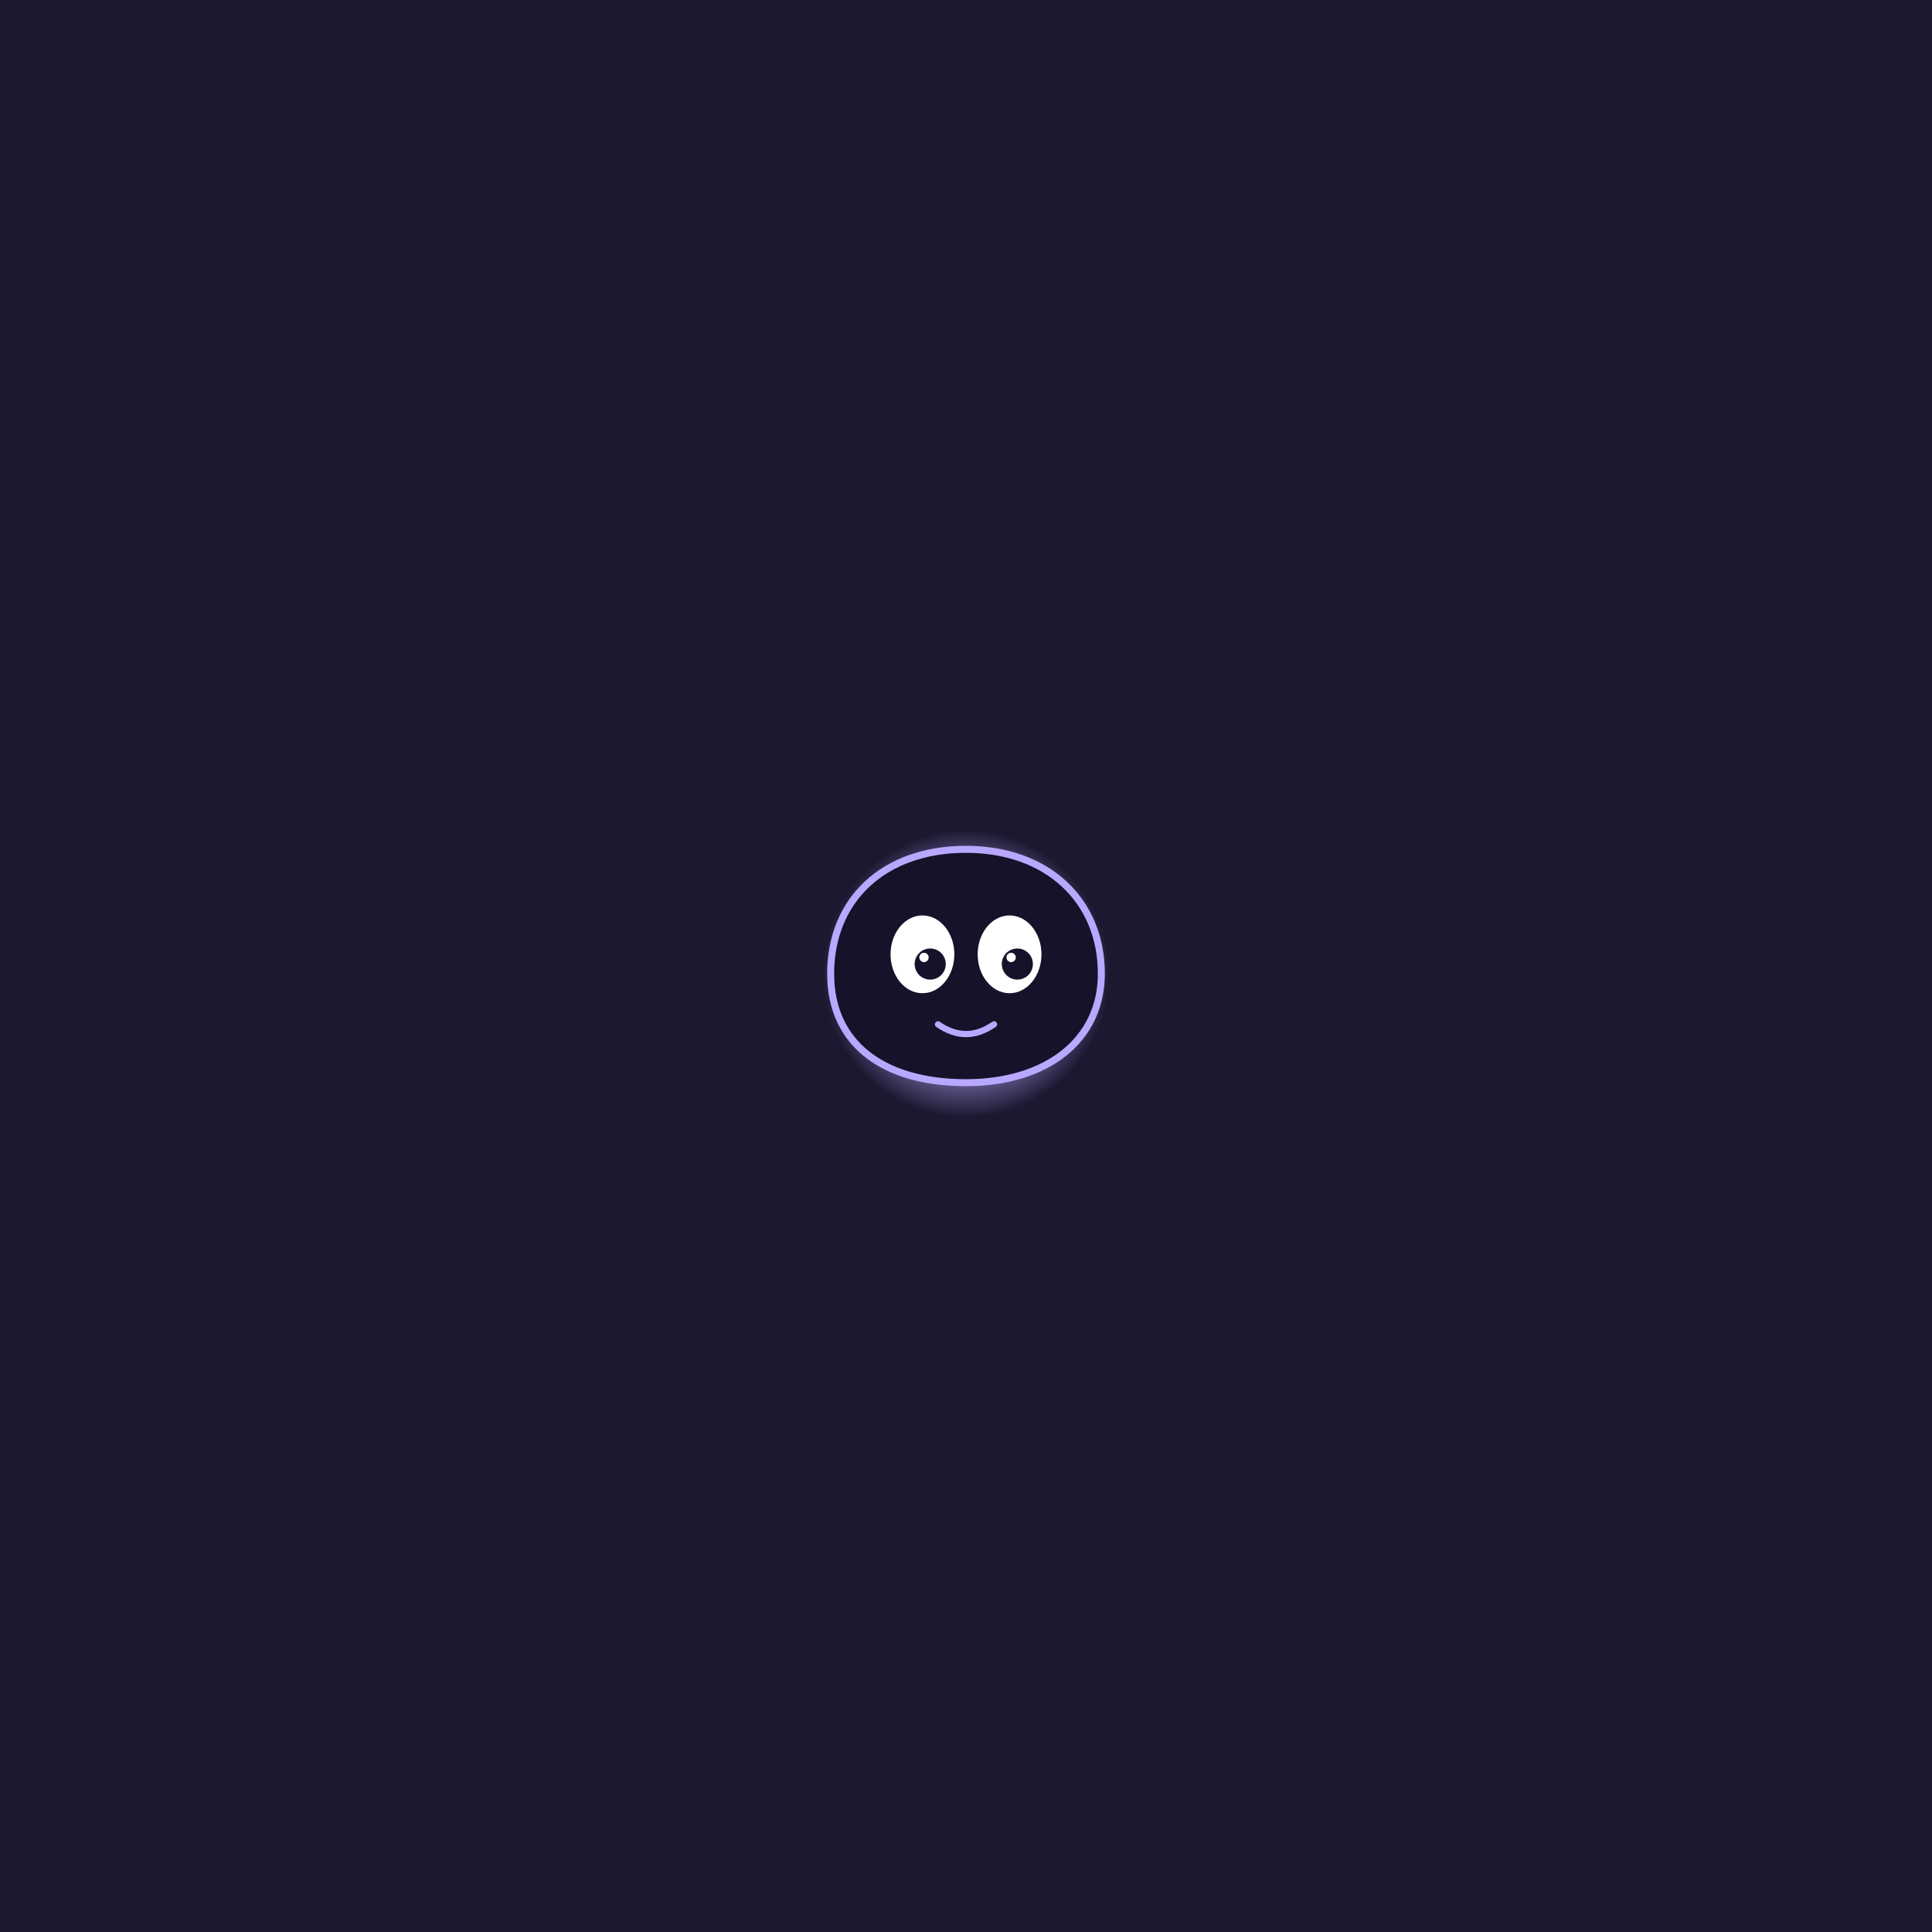
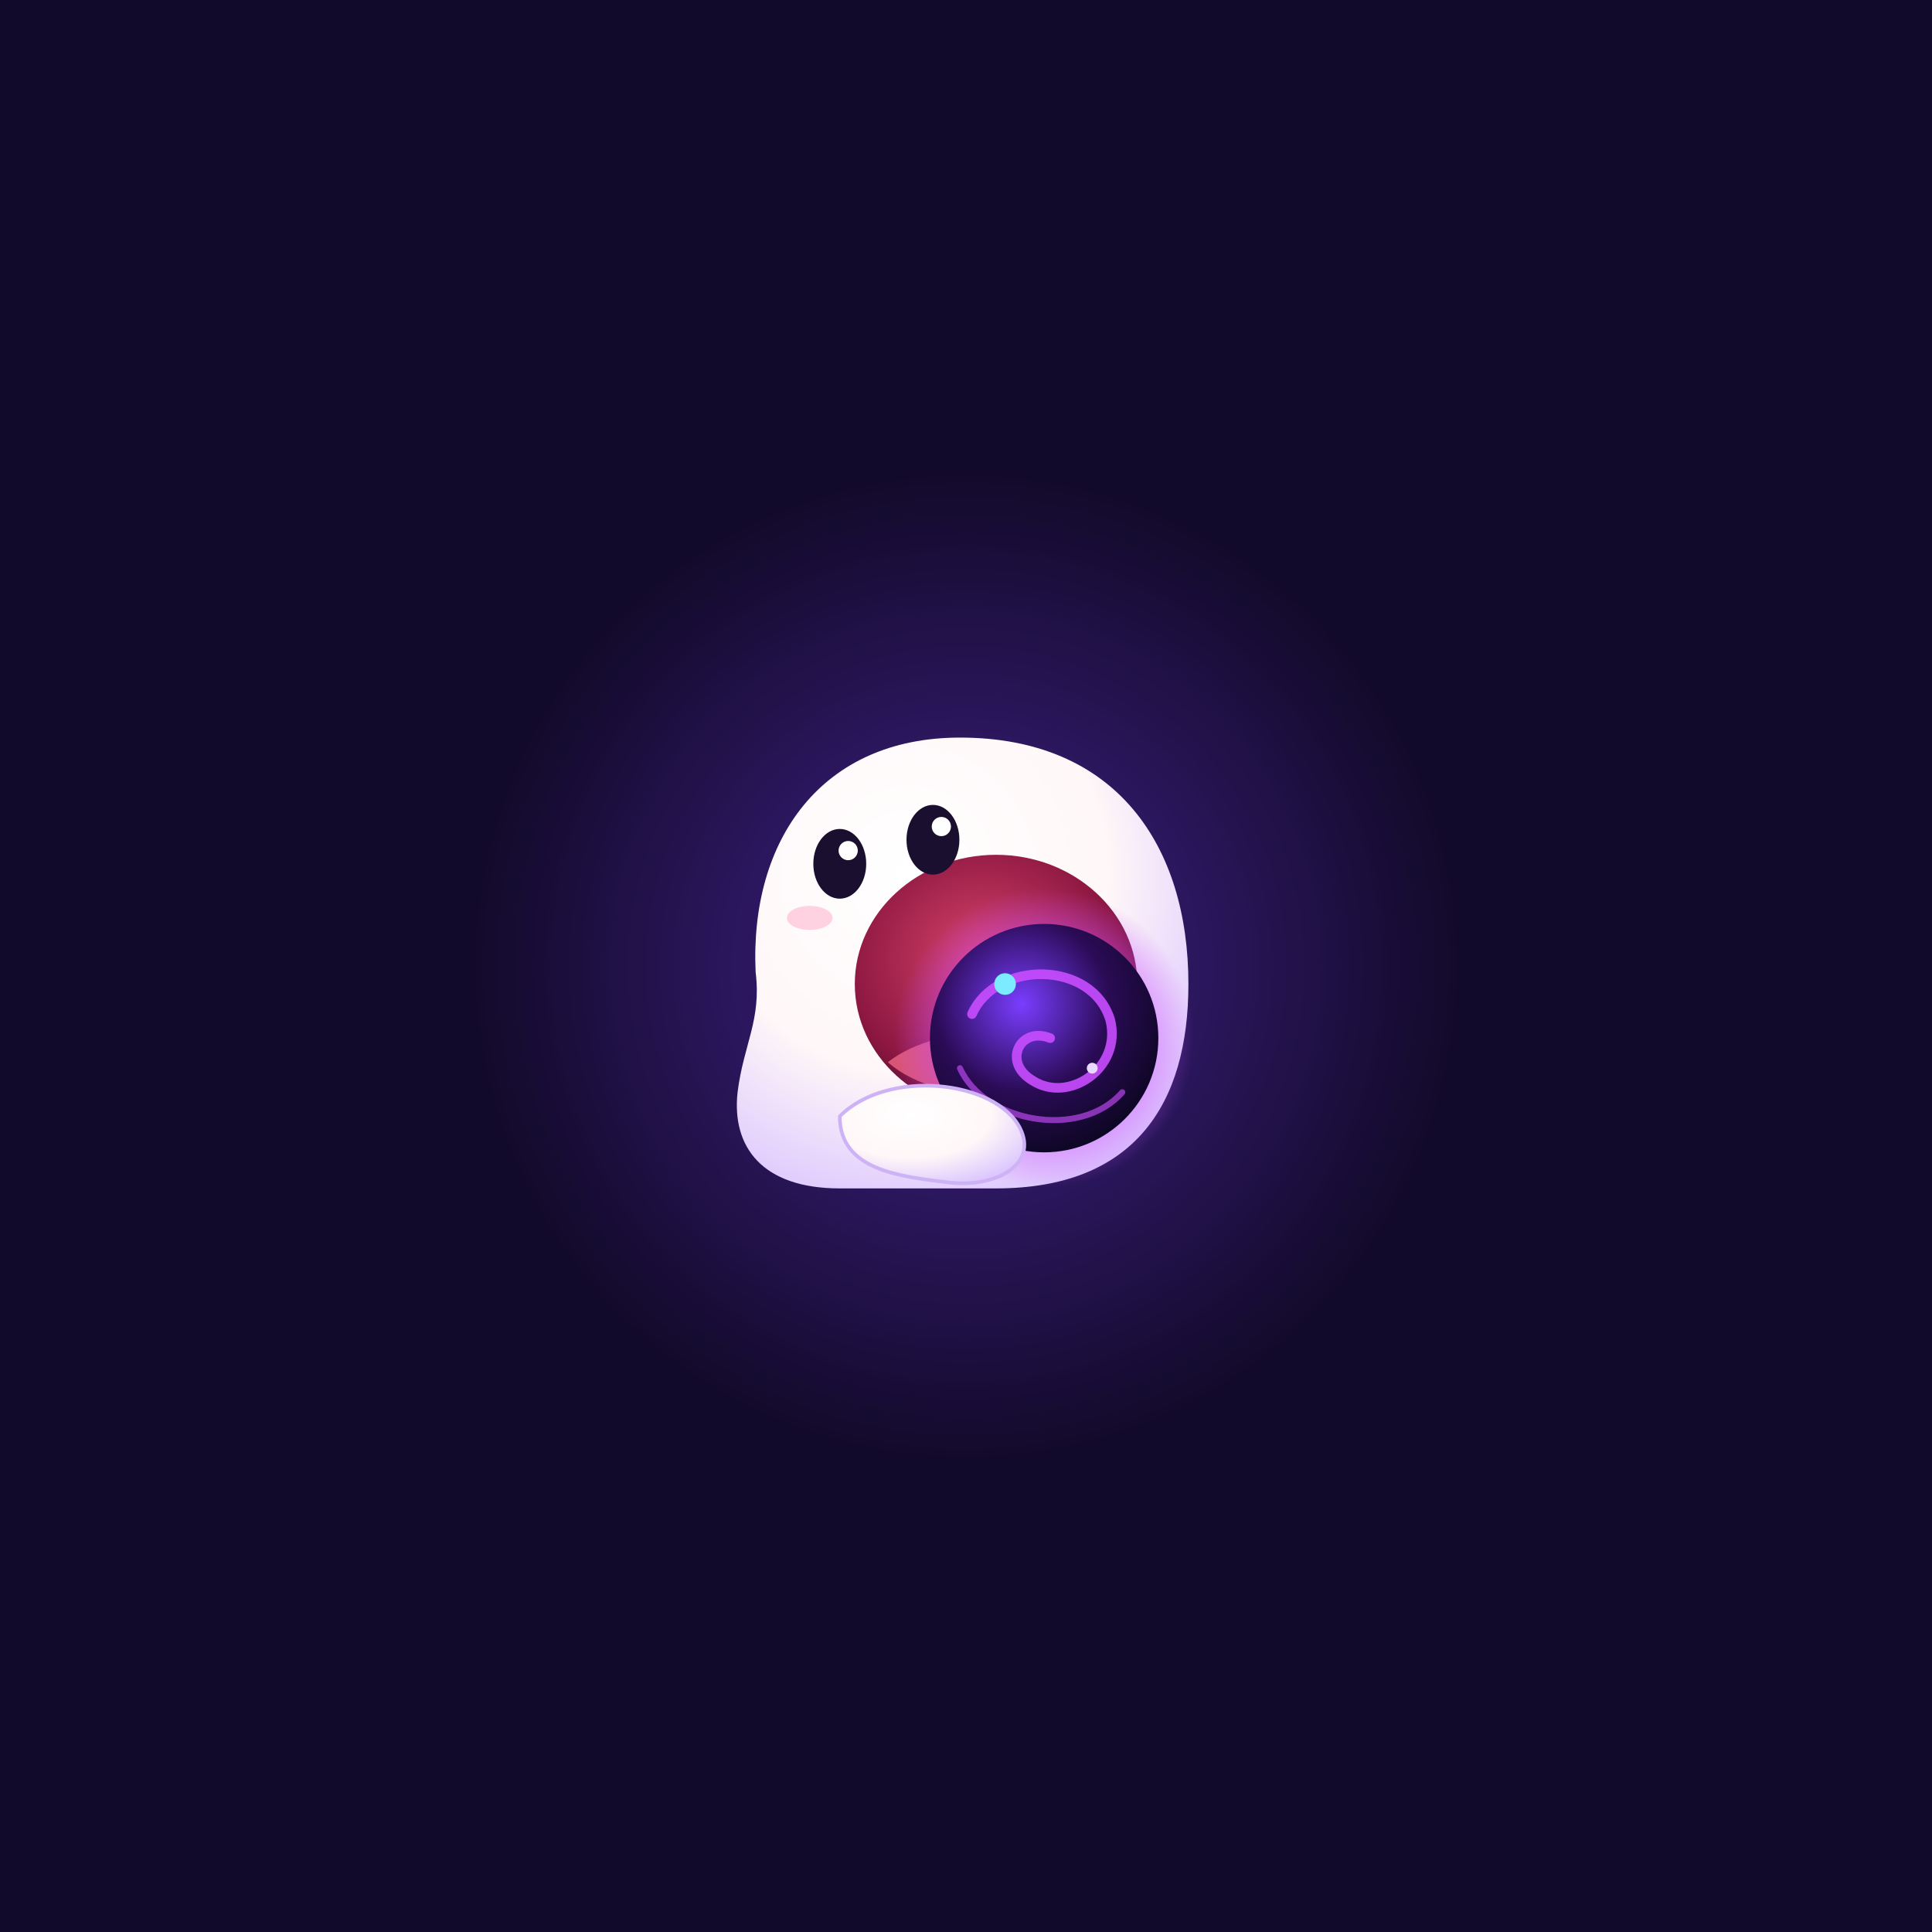
<svg xmlns="http://www.w3.org/2000/svg" viewBox="0 0 2732 2732">
  <defs>
-     <radialGradient id="bg" cx="0.5" cy="0.35" r="0.8">
-       <stop offset="0" stop-color="#3a2f6b" />
-       <stop offset="1" stop-color="#14112a" />
+     <radialGradient id="unused-bg" cx="0.62" cy="0.62" r="0.85">
+       <stop offset="0" stop-color="#7a3dff" />
+       <stop offset=".45" stop-color="#3a0e6a" />
+       <stop offset="1" stop-color="#0b0620" />
    </radialGradient>
-     <radialGradient id="glow" cx="0.5" cy="0.5" r="0.5">
-       <stop offset=".7" stop-color="#b9a8ff" stop-opacity=".55" />
-       <stop offset="1" stop-color="#b9a8ff" stop-opacity="0" />
+     <radialGradient id="body" cx="0.38" cy="0.3" r="0.8">
+       <stop offset="0" stop-color="#ffffff" />
+       <stop offset=".55" stop-color="#fff7f8" />
+       <stop offset="1" stop-color="#d9c2ff" />
    </radialGradient>
-     <radialGradient id="sun" cx="0.5" cy="0.5" r="0.5">
-       <stop offset="0" stop-color="#fff1c2" />
-       <stop offset=".6" stop-color="#ffb35c" />
-       <stop offset="1" stop-color="#ff7a45" />
+     <radialGradient id="mouth" cx="0.45" cy="0.4" r="0.7">
+       <stop offset="0" stop-color="#d8436a" />
+       <stop offset=".7" stop-color="#8a1640" />
+       <stop offset="1" stop-color="#3a0e2a" />
+     </radialGradient>
+     <radialGradient id="orb" cx="0.4" cy="0.35" r="0.7">
+       <stop offset="0" stop-color="#7a3dff" />
+       <stop offset=".55" stop-color="#2a0b55" />
+       <stop offset="1" stop-color="#0b0620" />
+     </radialGradient>
+     <radialGradient id="halo" cx="0.5" cy="0.5" r="0.5">
+       <stop offset=".55" stop-color="#c94dff" stop-opacity=".7" />
+       <stop offset="1" stop-color="#c94dff" stop-opacity="0" />
    </radialGradient>
  </defs>
-   <rect width="2732" height="2732" fill="#1b1830" />
-   <g transform="translate(1084.4 1052.5) scale(0.55)">
-     <circle cx="512" cy="590" r="370" fill="url(#glow)" />
-     <path d="M512 270 C 720 270 860 400 860 590 C 860 760 720 870 512 870 C 300 870 164 770 164 590 C 164 400 300 270 512 270 Z" fill="#16122a" />
-     <path d="M512 270 C 720 270 860 400 860 590 C 860 760 720 870 512 870 C 300 870 164 770 164 590 C 164 400 300 270 512 270 Z" fill="none" stroke="#b9a8ff" stroke-width="18" />
-     <ellipse cx="400" cy="540" rx="82" ry="100" fill="#fff" />
-     <ellipse cx="624" cy="540" rx="82" ry="100" fill="#fff" />
-     <circle cx="420" cy="565" r="40" fill="#16122a" />
-     <circle cx="644" cy="565" r="40" fill="#16122a" />
-     <circle cx="404" cy="548" r="12" fill="#fff" />
-     <circle cx="628" cy="548" r="12" fill="#fff" />
-     <path d="M440 720 Q512 770 584 720" fill="none" stroke="#b9a8ff" stroke-width="16" stroke-linecap="round" />
+   <radialGradient id="glow" cx="0.5" cy="0.5" r="0.5">
+     <stop offset="0" stop-color="#7a3dff" stop-opacity=".45" />
+     <stop offset="1" stop-color="#7a3dff" stop-opacity="0" />
+   </radialGradient>
+   <rect width="2732" height="2732" fill="#120a2a" />
+   <circle cx="1366" cy="1366" r="700" fill="url(#glow)" />
+   <g transform="translate(1366 1366) scale(0.85) translate(-510 -530)">
+     <path d="M500 150 C 760 150 880 330 880 560 C 880 760 790 900 560 900 L 300 900 C 170 900 120 830 130 740 C 140 660 170 620 160 540 C 150 320 270 150 500 150 Z" fill="url(#body)" />
+     <ellipse cx="560" cy="560" rx="235" ry="215" fill="url(#mouth)" />
+     <path d="M380 690 C 470 620 640 630 740 700 C 680 760 470 770 380 690 Z" fill="#e8607f" opacity=".85" />
+     <circle cx="640" cy="650" r="250" fill="url(#halo)" />
+     <circle cx="640" cy="650" r="190" fill="url(#orb)" />
+     <g fill="none" stroke="#c94dff" stroke-linecap="round" opacity=".9">
+       <path d="M520 610 C 560 520 720 520 750 620 C 770 700 680 760 620 720 C 570 690 600 630 650 650" stroke-width="16" />
+       <path d="M500 700 C 540 790 700 820 770 740" stroke-width="10" opacity=".7" />
+     </g>
+     <circle cx="575" cy="560" r="18" fill="#7debff" />
+     <circle cx="720" cy="700" r="9" fill="#ead9ff" />
+     <path d="M300 780 C 380 700 560 720 600 800 C 630 860 560 900 480 890 C 400 880 300 870 300 780 Z" fill="url(#body)" stroke="#cdb3f5" stroke-width="6" />
+     <ellipse cx="300" cy="360" rx="44" ry="58" fill="#1a0f2e" />
+     <ellipse cx="455" cy="320" rx="44" ry="58" fill="#1a0f2e" />
+     <circle cx="314" cy="338" r="16" fill="#fff" />
+     <circle cx="469" cy="298" r="16" fill="#fff" />
+     <ellipse cx="250" cy="450" rx="38" ry="20" fill="#ff9fc0" opacity=".45" />
  </g>
</svg>
